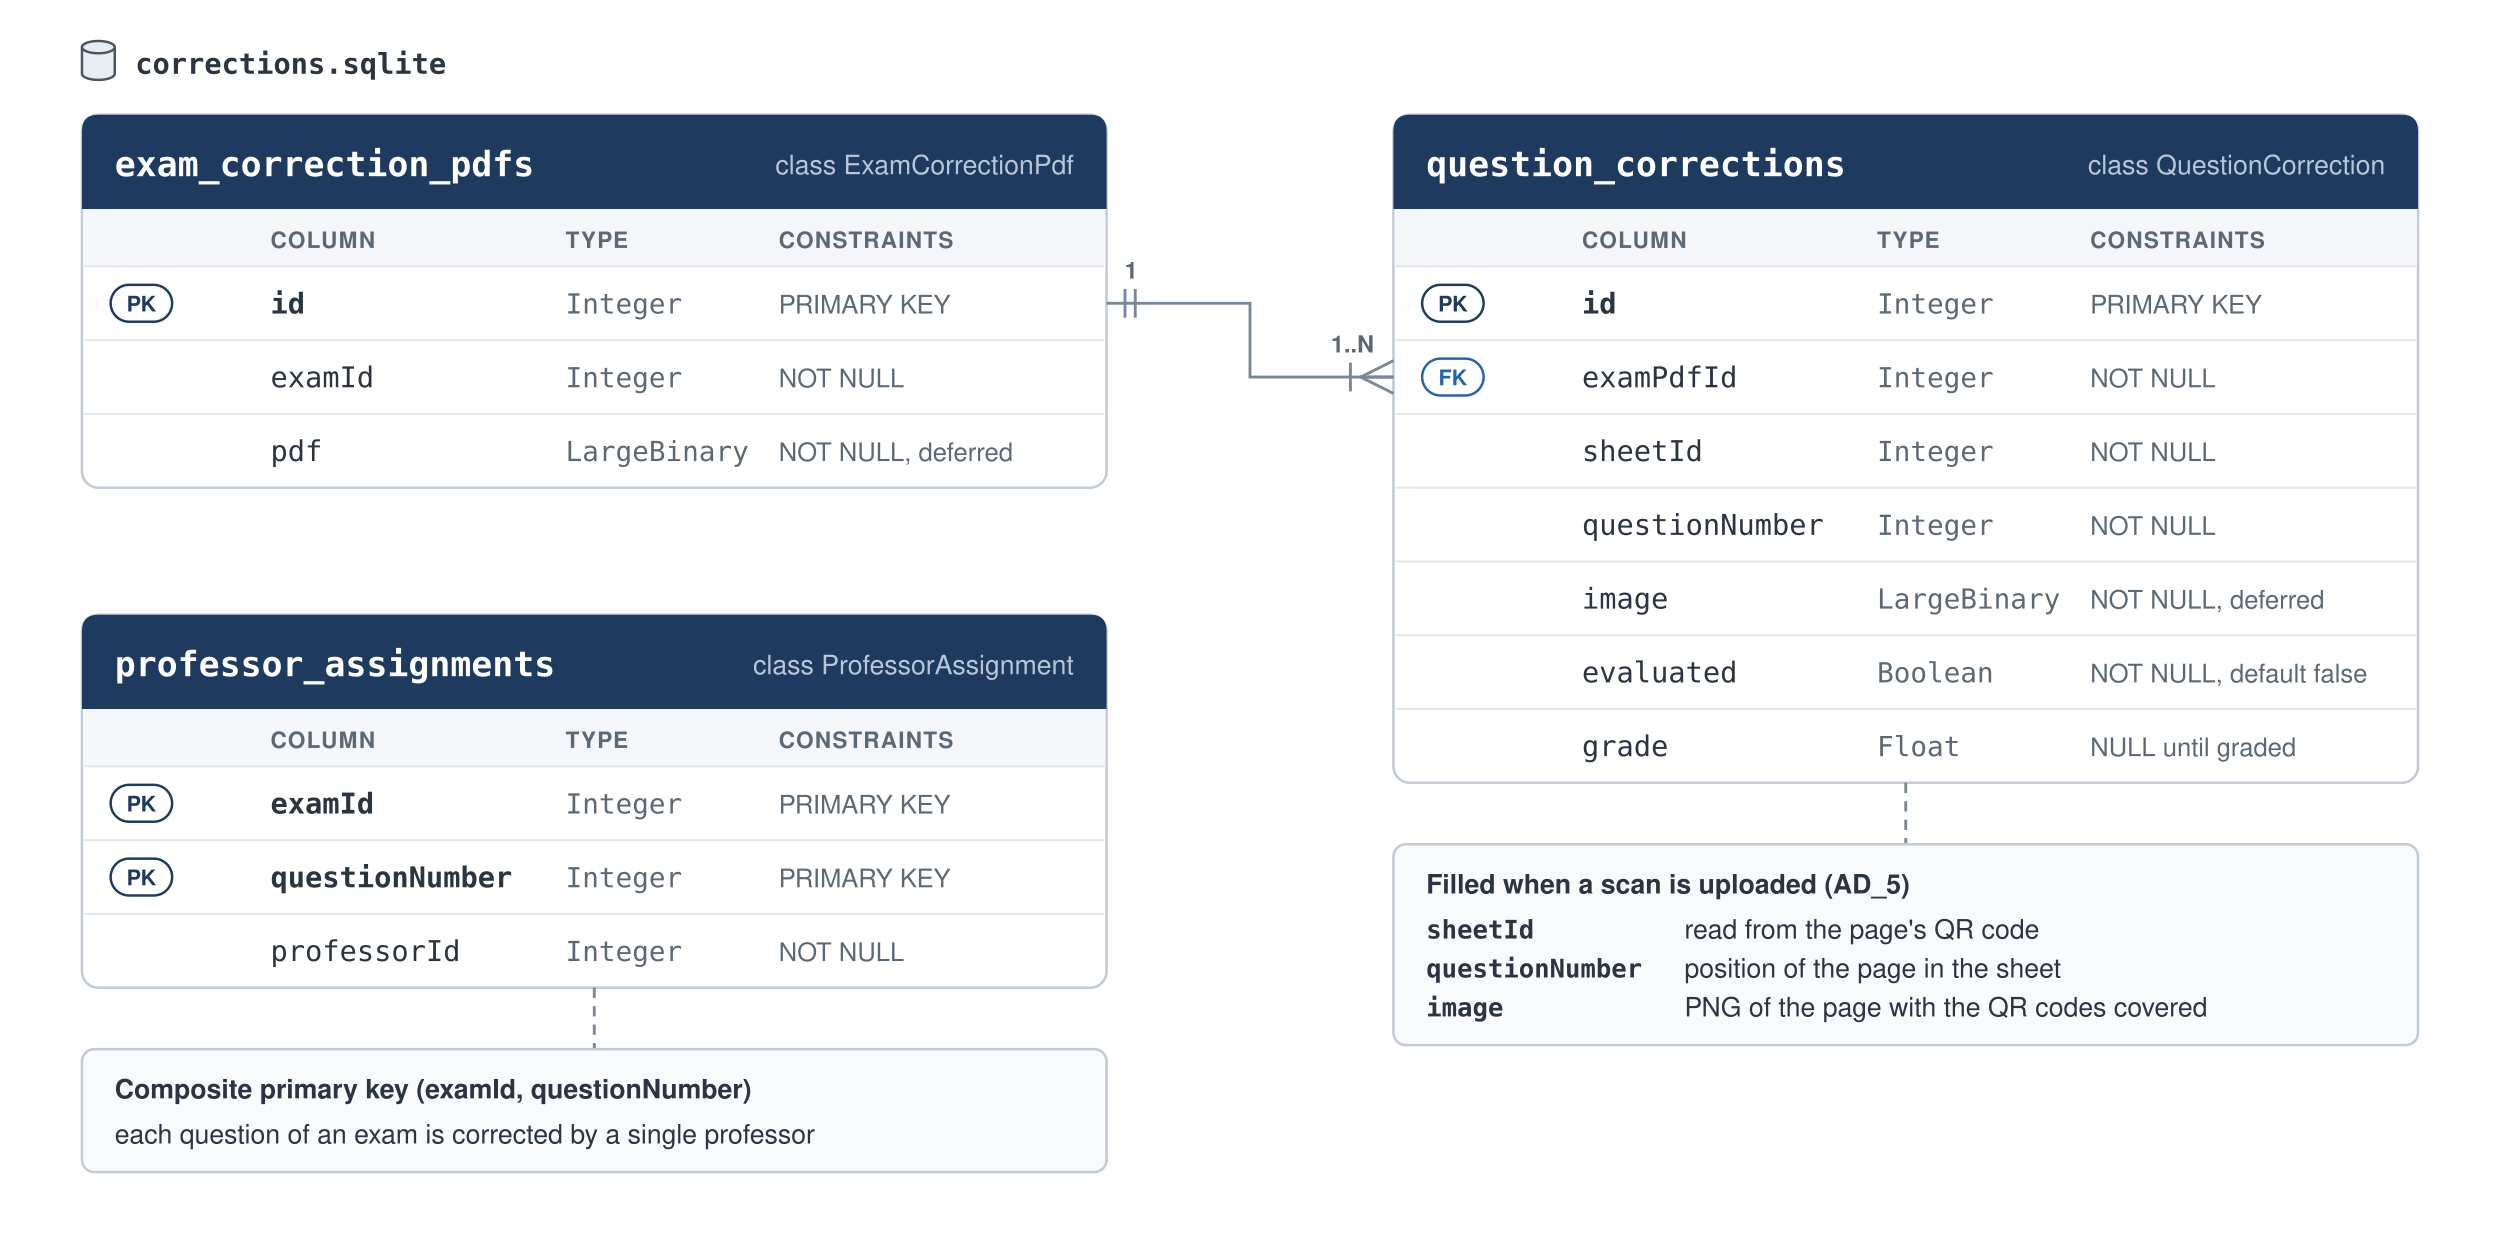
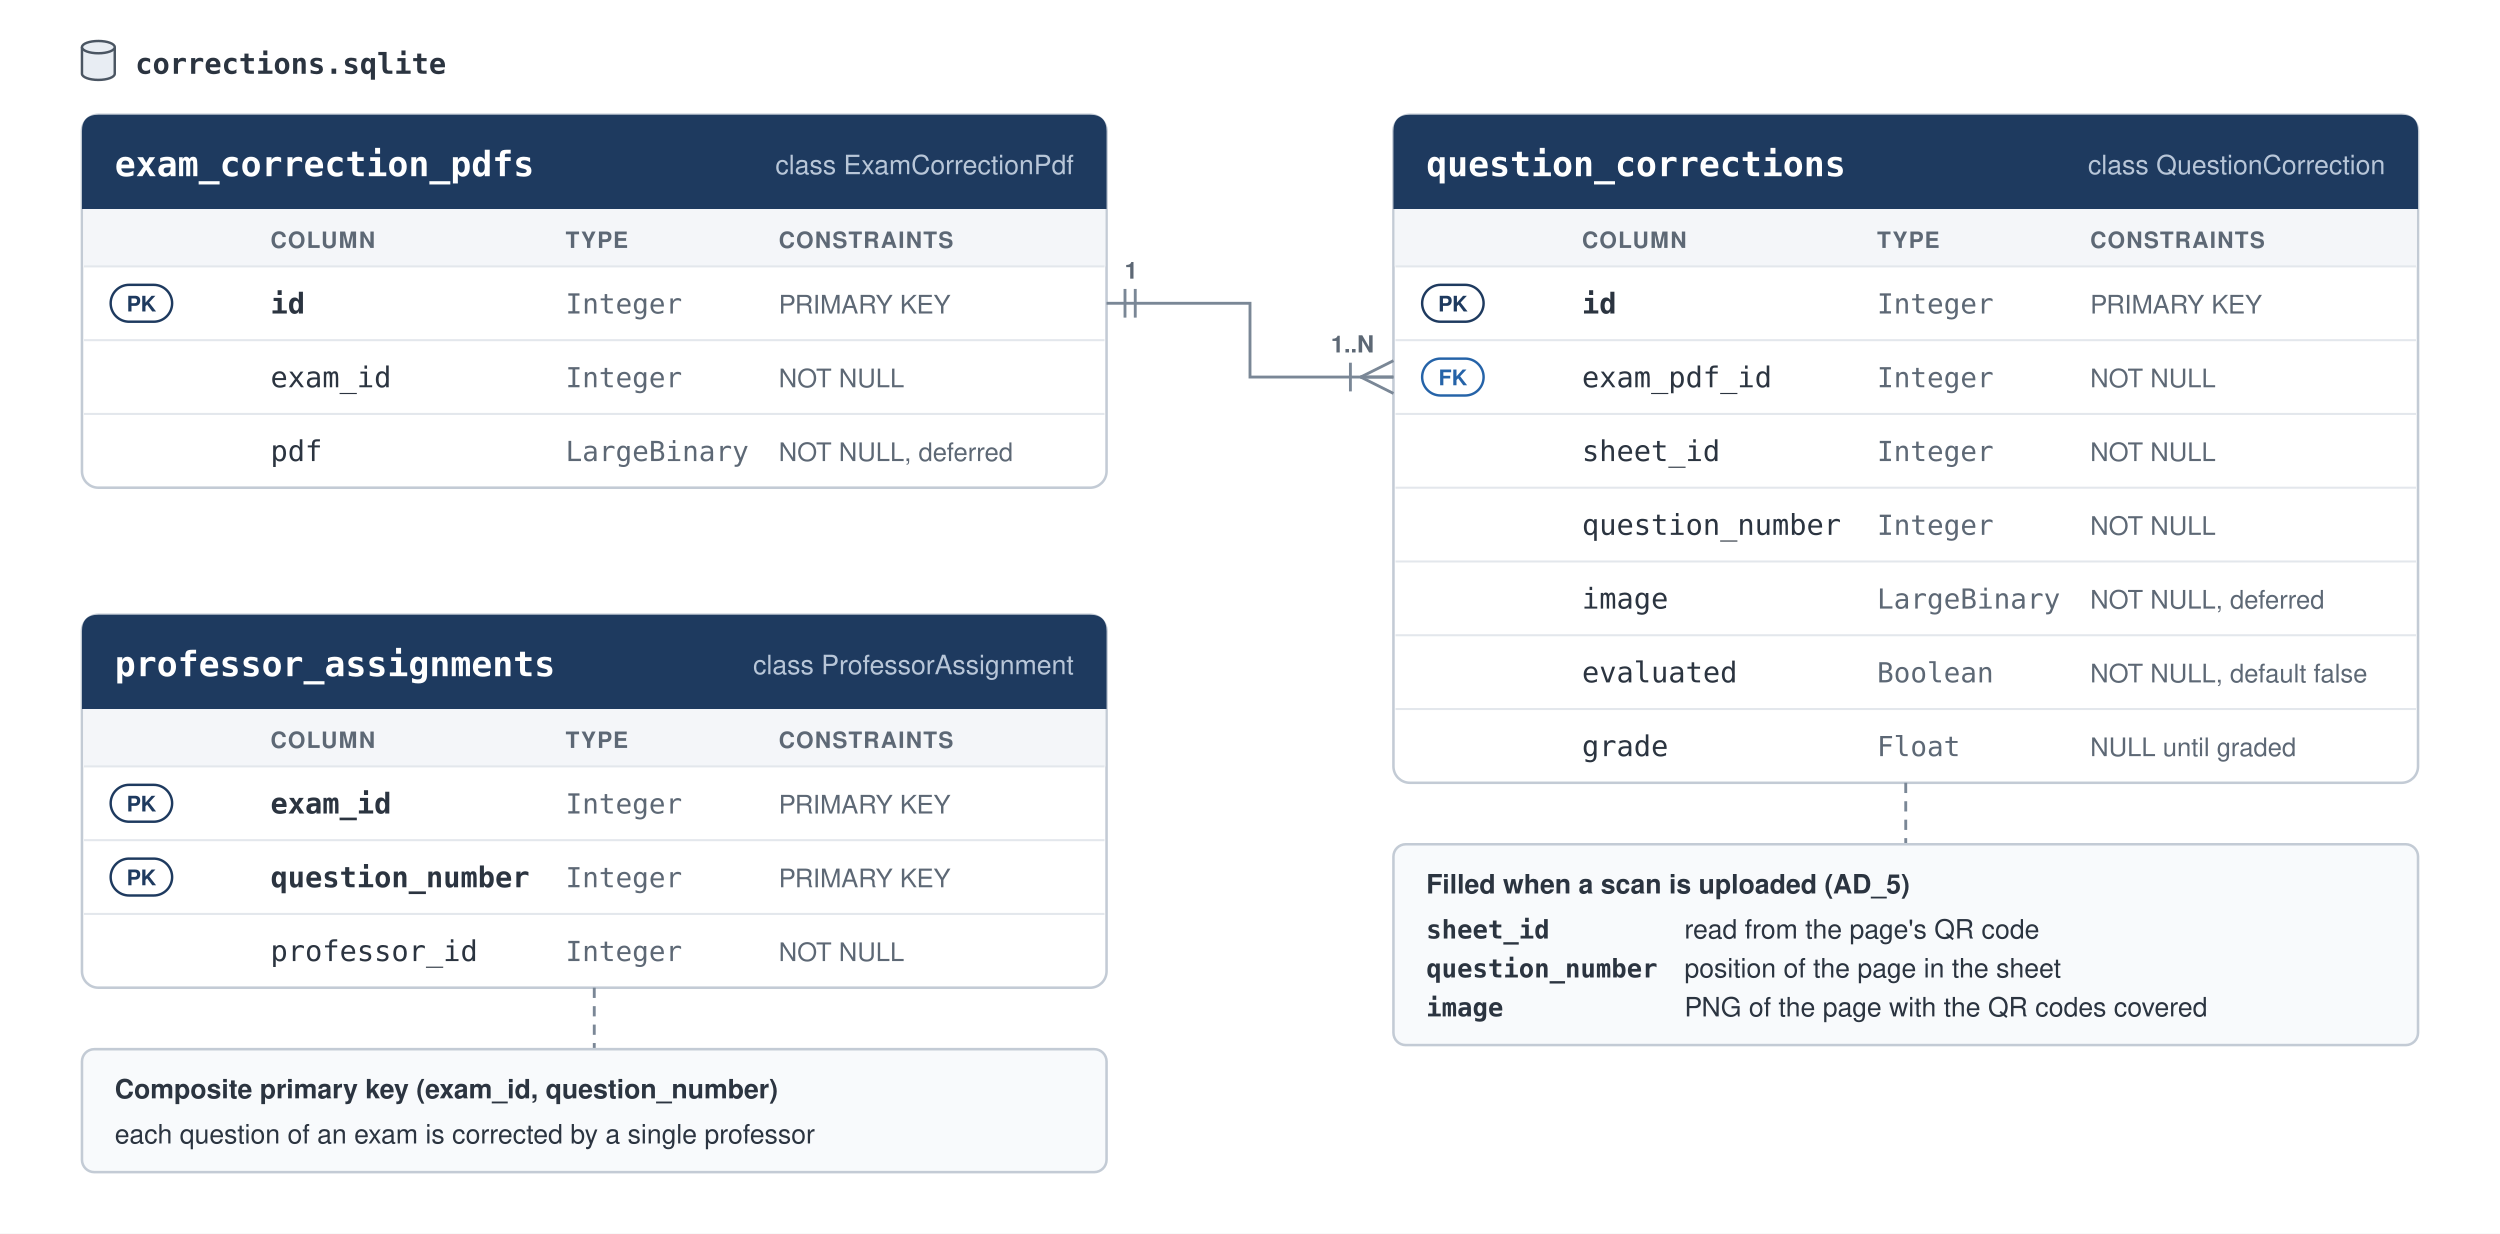
<svg xmlns="http://www.w3.org/2000/svg" width="1220" height="602" viewBox="0 0 1220 602" font-family="'Helvetica Neue', Helvetica, Arial, sans-serif">
  <rect width="1220" height="602" fill="#ffffff" />
  <g stroke="#4a5562" stroke-width="1.2" fill="#e8edf3">
    <path d="M40,23 v13 a8,3 0 0 0 16,0 v-13" />
    <ellipse cx="48" cy="23" rx="8" ry="3" />
  </g>
  <text x="66" y="36" font-size="14" fill="#2b3440" font-weight="bold" font-family="Menlo, Consolas, monospace">corrections.sqlite</text>
  <rect x="40" y="56" width="500" height="182" rx="8" fill="#ffffff" stroke="#c3cbd5" stroke-width="1.25" />
  <path d="M40,102 V64 Q40,56 48,56 H532 Q540,56 540,64 V102 Z" fill="#1e3a5f" />
  <text x="56" y="86" font-size="17" fill="#ffffff" font-weight="bold" font-family="Menlo, Consolas, monospace">exam_correction_pdfs</text>
  <text x="524" y="85" font-size="13" fill="#b8c6d8" text-anchor="end">class ExamCorrectionPdf</text>
  <rect x="40.6" y="102" width="498.8" height="28" fill="#f4f6f9" />
  <text x="132" y="121" font-size="11" fill="#5d6875" font-weight="bold" letter-spacing="0.6">COLUMN</text>
  <text x="276" y="121" font-size="11" fill="#5d6875" font-weight="bold" letter-spacing="0.6">TYPE</text>
  <text x="380" y="121" font-size="11" fill="#5d6875" font-weight="bold" letter-spacing="0.6">CONSTRAINTS</text>
  <line x1="41" y1="130" x2="539" y2="130" stroke="#e3e7ec" stroke-width="1" />
  <rect x="54" y="139" width="30" height="18" rx="9" fill="#ffffff" stroke="#1e3a5f" stroke-width="1.2" />
  <text x="69" y="152" font-size="10.5" fill="#1e3a5f" font-weight="bold" text-anchor="middle">PK</text>
  <text x="132" y="153" font-size="14" fill="#2b3440" font-weight="bold" font-family="Menlo, Consolas, monospace">id</text>
  <text x="276" y="153" font-size="13.5" fill="#5d6875" font-family="Menlo, Consolas, monospace">Integer</text>
  <text x="380" y="153" font-size="12.5" fill="#5d6875">PRIMARY KEY</text>
  <line x1="41" y1="166" x2="539" y2="166" stroke="#e3e7ec" stroke-width="1" />
-   <text x="132" y="189" font-size="14" fill="#2b3440" font-family="Menlo, Consolas, monospace">examId</text>
+   <text x="132" y="189" font-size="14" fill="#2b3440" font-family="Menlo, Consolas, monospace">exam_id</text>
  <text x="276" y="189" font-size="13.5" fill="#5d6875" font-family="Menlo, Consolas, monospace">Integer</text>
  <text x="380" y="189" font-size="12.5" fill="#5d6875">NOT NULL</text>
  <line x1="41" y1="202" x2="539" y2="202" stroke="#e3e7ec" stroke-width="1" />
  <text x="132" y="225" font-size="14" fill="#2b3440" font-family="Menlo, Consolas, monospace">pdf</text>
  <text x="276" y="225" font-size="13.5" fill="#5d6875" font-family="Menlo, Consolas, monospace">LargeBinary</text>
  <text x="380" y="225" font-size="12.5" fill="#5d6875">NOT NULL, deferred</text>
  <rect x="40" y="300" width="500" height="182" rx="8" fill="#ffffff" stroke="#c3cbd5" stroke-width="1.25" />
  <path d="M40,346 V308 Q40,300 48,300 H532 Q540,300 540,308 V346 Z" fill="#1e3a5f" />
  <text x="56" y="330" font-size="17" fill="#ffffff" font-weight="bold" font-family="Menlo, Consolas, monospace">professor_assignments</text>
  <text x="524" y="329" font-size="13" fill="#b8c6d8" text-anchor="end">class ProfessorAssignment</text>
  <rect x="40.6" y="346" width="498.8" height="28" fill="#f4f6f9" />
  <text x="132" y="365" font-size="11" fill="#5d6875" font-weight="bold" letter-spacing="0.6">COLUMN</text>
  <text x="276" y="365" font-size="11" fill="#5d6875" font-weight="bold" letter-spacing="0.6">TYPE</text>
  <text x="380" y="365" font-size="11" fill="#5d6875" font-weight="bold" letter-spacing="0.6">CONSTRAINTS</text>
  <line x1="41" y1="374" x2="539" y2="374" stroke="#e3e7ec" stroke-width="1" />
  <rect x="54" y="383" width="30" height="18" rx="9" fill="#ffffff" stroke="#1e3a5f" stroke-width="1.2" />
  <text x="69" y="396" font-size="10.5" fill="#1e3a5f" font-weight="bold" text-anchor="middle">PK</text>
-   <text x="132" y="397" font-size="14" fill="#2b3440" font-weight="bold" font-family="Menlo, Consolas, monospace">examId</text>
+   <text x="132" y="397" font-size="14" fill="#2b3440" font-weight="bold" font-family="Menlo, Consolas, monospace">exam_id</text>
  <text x="276" y="397" font-size="13.5" fill="#5d6875" font-family="Menlo, Consolas, monospace">Integer</text>
  <text x="380" y="397" font-size="12.5" fill="#5d6875">PRIMARY KEY</text>
  <line x1="41" y1="410" x2="539" y2="410" stroke="#e3e7ec" stroke-width="1" />
  <rect x="54" y="419" width="30" height="18" rx="9" fill="#ffffff" stroke="#1e3a5f" stroke-width="1.2" />
  <text x="69" y="432" font-size="10.5" fill="#1e3a5f" font-weight="bold" text-anchor="middle">PK</text>
-   <text x="132" y="433" font-size="14" fill="#2b3440" font-weight="bold" font-family="Menlo, Consolas, monospace">questionNumber</text>
+   <text x="132" y="433" font-size="14" fill="#2b3440" font-weight="bold" font-family="Menlo, Consolas, monospace">question_number</text>
  <text x="276" y="433" font-size="13.5" fill="#5d6875" font-family="Menlo, Consolas, monospace">Integer</text>
  <text x="380" y="433" font-size="12.5" fill="#5d6875">PRIMARY KEY</text>
  <line x1="41" y1="446" x2="539" y2="446" stroke="#e3e7ec" stroke-width="1" />
-   <text x="132" y="469" font-size="14" fill="#2b3440" font-family="Menlo, Consolas, monospace">professorId</text>
+   <text x="132" y="469" font-size="14" fill="#2b3440" font-family="Menlo, Consolas, monospace">professor_id</text>
  <text x="276" y="469" font-size="13.5" fill="#5d6875" font-family="Menlo, Consolas, monospace">Integer</text>
  <text x="380" y="469" font-size="12.5" fill="#5d6875">NOT NULL</text>
  <line x1="290" y1="482" x2="290" y2="512" stroke="#7a8796" stroke-width="1.4" stroke-dasharray="5 4" />
  <rect x="40" y="512" width="500" height="60" rx="6" fill="#f8fafc" stroke="#c3cbd5" stroke-width="1.25" />
-   <text x="56" y="536" font-size="13" fill="#2b3440" font-weight="bold">Composite primary key (examId, questionNumber)</text>
+   <text x="56" y="536" font-size="13" fill="#2b3440" font-weight="bold">Composite primary key (exam_id, question_number)</text>
  <text x="56" y="558" font-size="13" fill="#2b3440">each question of an exam is corrected by a single professor</text>
  <rect x="680" y="56" width="500" height="326" rx="8" fill="#ffffff" stroke="#c3cbd5" stroke-width="1.25" />
  <path d="M680,102 V64 Q680,56 688,56 H1172 Q1180,56 1180,64 V102 Z" fill="#1e3a5f" />
  <text x="696" y="86" font-size="17" fill="#ffffff" font-weight="bold" font-family="Menlo, Consolas, monospace">question_corrections</text>
  <text x="1164" y="85" font-size="13" fill="#b8c6d8" text-anchor="end">class QuestionCorrection</text>
  <rect x="680.6" y="102" width="498.8" height="28" fill="#f4f6f9" />
  <text x="772" y="121" font-size="11" fill="#5d6875" font-weight="bold" letter-spacing="0.6">COLUMN</text>
  <text x="916" y="121" font-size="11" fill="#5d6875" font-weight="bold" letter-spacing="0.6">TYPE</text>
  <text x="1020" y="121" font-size="11" fill="#5d6875" font-weight="bold" letter-spacing="0.6">CONSTRAINTS</text>
  <line x1="681" y1="130" x2="1179" y2="130" stroke="#e3e7ec" stroke-width="1" />
  <rect x="694" y="139" width="30" height="18" rx="9" fill="#ffffff" stroke="#1e3a5f" stroke-width="1.2" />
  <text x="709" y="152" font-size="10.5" fill="#1e3a5f" font-weight="bold" text-anchor="middle">PK</text>
  <text x="772" y="153" font-size="14" fill="#2b3440" font-weight="bold" font-family="Menlo, Consolas, monospace">id</text>
  <text x="916" y="153" font-size="13.5" fill="#5d6875" font-family="Menlo, Consolas, monospace">Integer</text>
  <text x="1020" y="153" font-size="12.5" fill="#5d6875">PRIMARY KEY</text>
  <line x1="681" y1="166" x2="1179" y2="166" stroke="#e3e7ec" stroke-width="1" />
  <rect x="694" y="175" width="30" height="18" rx="9" fill="#ffffff" stroke="#2563a8" stroke-width="1.2" />
  <text x="709" y="188" font-size="10.5" fill="#2563a8" font-weight="bold" text-anchor="middle">FK</text>
-   <text x="772" y="189" font-size="14" fill="#2b3440" font-family="Menlo, Consolas, monospace">examPdfId</text>
+   <text x="772" y="189" font-size="14" fill="#2b3440" font-family="Menlo, Consolas, monospace">exam_pdf_id</text>
  <text x="916" y="189" font-size="13.5" fill="#5d6875" font-family="Menlo, Consolas, monospace">Integer</text>
  <text x="1020" y="189" font-size="12.5" fill="#5d6875">NOT NULL</text>
  <line x1="681" y1="202" x2="1179" y2="202" stroke="#e3e7ec" stroke-width="1" />
-   <text x="772" y="225" font-size="14" fill="#2b3440" font-family="Menlo, Consolas, monospace">sheetId</text>
+   <text x="772" y="225" font-size="14" fill="#2b3440" font-family="Menlo, Consolas, monospace">sheet_id</text>
  <text x="916" y="225" font-size="13.5" fill="#5d6875" font-family="Menlo, Consolas, monospace">Integer</text>
  <text x="1020" y="225" font-size="12.5" fill="#5d6875">NOT NULL</text>
  <line x1="681" y1="238" x2="1179" y2="238" stroke="#e3e7ec" stroke-width="1" />
-   <text x="772" y="261" font-size="14" fill="#2b3440" font-family="Menlo, Consolas, monospace">questionNumber</text>
+   <text x="772" y="261" font-size="14" fill="#2b3440" font-family="Menlo, Consolas, monospace">question_number</text>
  <text x="916" y="261" font-size="13.5" fill="#5d6875" font-family="Menlo, Consolas, monospace">Integer</text>
  <text x="1020" y="261" font-size="12.5" fill="#5d6875">NOT NULL</text>
  <line x1="681" y1="274" x2="1179" y2="274" stroke="#e3e7ec" stroke-width="1" />
  <text x="772" y="297" font-size="14" fill="#2b3440" font-family="Menlo, Consolas, monospace">image</text>
  <text x="916" y="297" font-size="13.5" fill="#5d6875" font-family="Menlo, Consolas, monospace">LargeBinary</text>
  <text x="1020" y="297" font-size="12.5" fill="#5d6875">NOT NULL, deferred</text>
  <line x1="681" y1="310" x2="1179" y2="310" stroke="#e3e7ec" stroke-width="1" />
  <text x="772" y="333" font-size="14" fill="#2b3440" font-family="Menlo, Consolas, monospace">evaluated</text>
  <text x="916" y="333" font-size="13.5" fill="#5d6875" font-family="Menlo, Consolas, monospace">Boolean</text>
  <text x="1020" y="333" font-size="12.5" fill="#5d6875">NOT NULL, default false</text>
  <line x1="681" y1="346" x2="1179" y2="346" stroke="#e3e7ec" stroke-width="1" />
  <text x="772" y="369" font-size="14" fill="#2b3440" font-family="Menlo, Consolas, monospace">grade</text>
  <text x="916" y="369" font-size="13.5" fill="#5d6875" font-family="Menlo, Consolas, monospace">Float</text>
  <text x="1020" y="369" font-size="12.5" fill="#5d6875">NULL until graded</text>
  <polyline points="540,148.0 610.0,148.0 610.0,184.0 680,184.0" fill="none" stroke="#7a8796" stroke-width="1.4" />
  <line x1="549" y1="141.0" x2="549" y2="155.0" stroke="#7a8796" stroke-width="1.4" />
  <line x1="554" y1="141.0" x2="554" y2="155.0" stroke="#7a8796" stroke-width="1.4" />
  <line x1="664" y1="184.0" x2="680" y2="176.0" stroke="#7a8796" stroke-width="1.4" />
  <line x1="664" y1="184.0" x2="680" y2="184.0" stroke="#7a8796" stroke-width="1.4" />
  <line x1="664" y1="184.0" x2="680" y2="192.0" stroke="#7a8796" stroke-width="1.4" />
  <line x1="659" y1="177.0" x2="659" y2="191.0" stroke="#7a8796" stroke-width="1.4" />
  <text x="552" y="136.0" font-size="11.5" fill="#5d6875" font-weight="bold" text-anchor="middle">1</text>
  <text x="660" y="172.0" font-size="11.5" fill="#5d6875" font-weight="bold" text-anchor="middle">1..N</text>
  <line x1="930" y1="382" x2="930" y2="412" stroke="#7a8796" stroke-width="1.4" stroke-dasharray="5 4" />
  <rect x="680" y="412" width="500" height="98" rx="6" fill="#f8fafc" stroke="#c3cbd5" stroke-width="1.25" />
  <text x="696" y="436" font-size="13" fill="#2b3440" font-weight="bold">Filled when a scan is uploaded (AD_5)</text>
-   <text x="696" y="458" font-size="12.5" fill="#2b3440" font-weight="bold" font-family="Menlo, Consolas, monospace">sheetId</text>
+   <text x="696" y="458" font-size="12.5" fill="#2b3440" font-weight="bold" font-family="Menlo, Consolas, monospace">sheet_id</text>
  <text x="822" y="458" font-size="13" fill="#2b3440">read from the page's QR code</text>
-   <text x="696" y="477" font-size="12.5" fill="#2b3440" font-weight="bold" font-family="Menlo, Consolas, monospace">questionNumber</text>
+   <text x="696" y="477" font-size="12.5" fill="#2b3440" font-weight="bold" font-family="Menlo, Consolas, monospace">question_number</text>
  <text x="822" y="477" font-size="13" fill="#2b3440">position of the page in the sheet</text>
  <text x="696" y="496" font-size="12.5" fill="#2b3440" font-weight="bold" font-family="Menlo, Consolas, monospace">image</text>
  <text x="822" y="496" font-size="13" fill="#2b3440">PNG of the page with the QR codes covered</text>
</svg>
